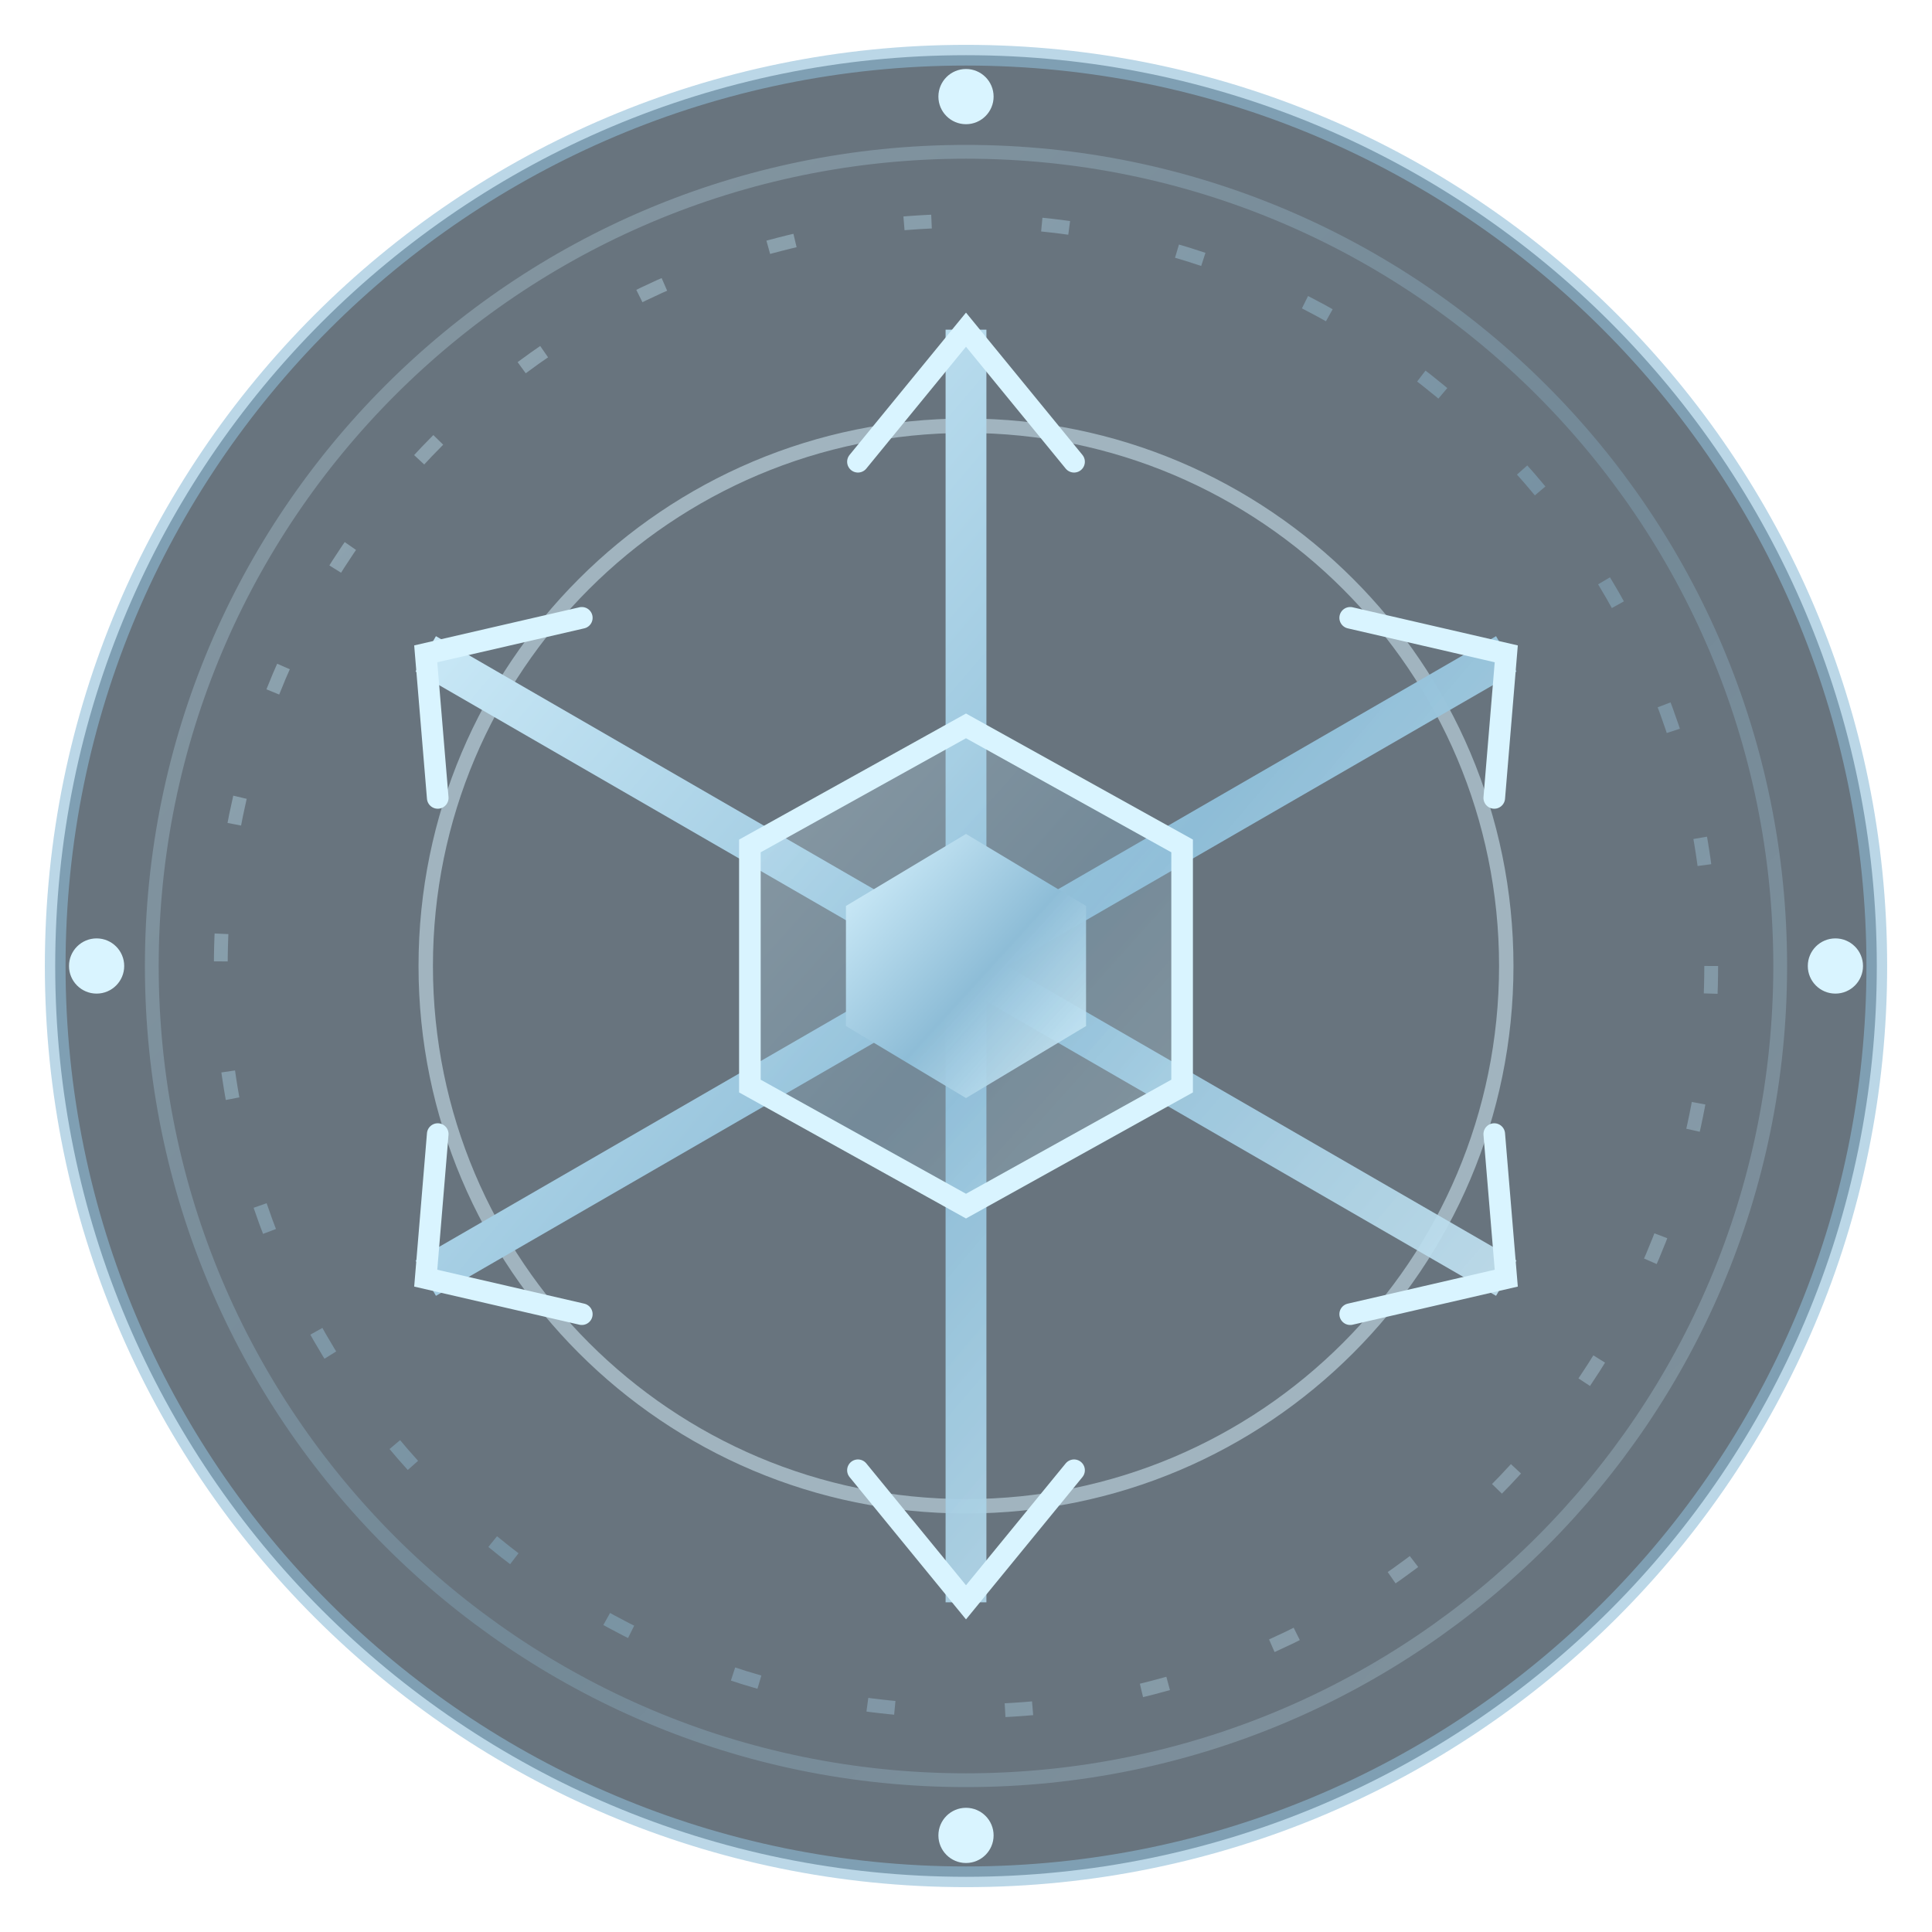
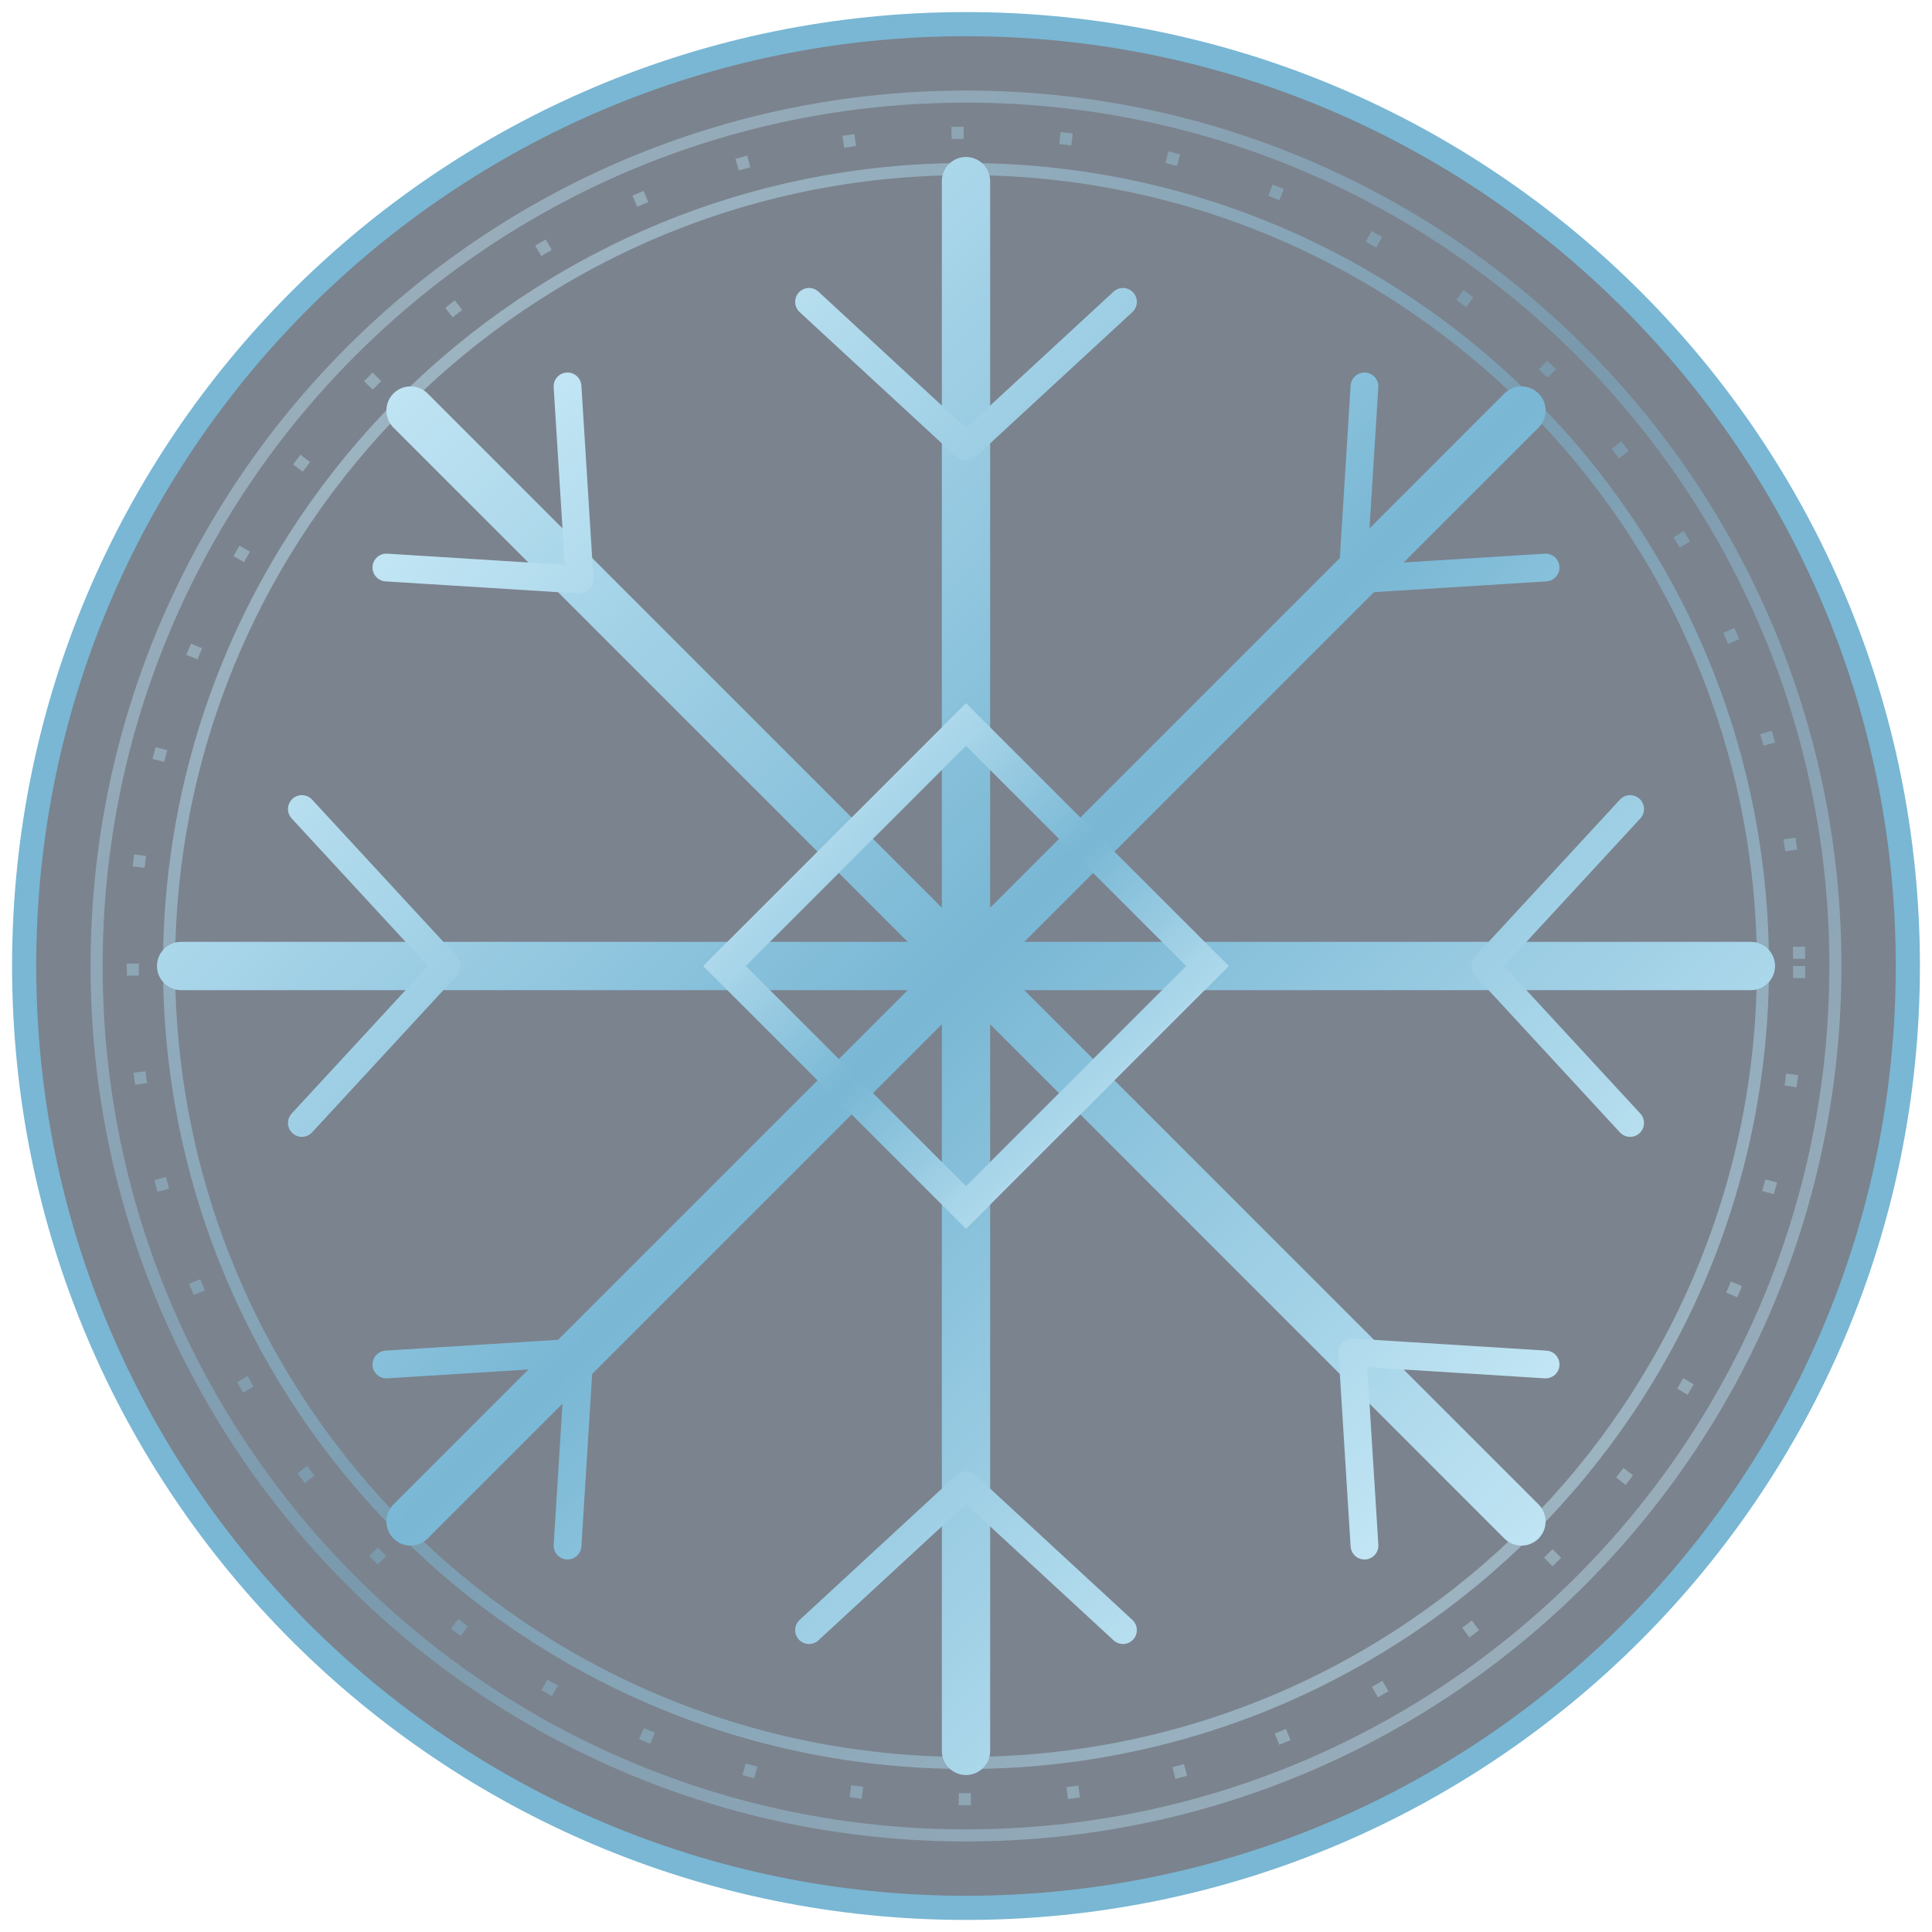
- <svg xmlns="http://www.w3.org/2000/svg" viewBox="0 0 140 140" fill="none">
+ <svg xmlns="http://www.w3.org/2000/svg" viewBox="0 0 160 160" fill="none" aria-hidden="true">
  <defs>
-     <linearGradient id="silver" x1="0" y1="0" x2="1" y2="1">
-       <stop stop-color="#d9f4ff" />
-       <stop offset=".55" stop-color="#8ebdd7" />
-       <stop offset="1" stop-color="#d9f4ff" stop-opacity=".85" />
+     <linearGradient id="metal" x1="0" y1="0" x2="1" y2="1">
+       <stop stop-color="#daf5ff" />
+       <stop offset=".50" stop-color="#79b7d4" />
+       <stop offset="1" stop-color="#daf5ff" />
    </linearGradient>
-     <radialGradient id="glow">
-       <stop stop-color="#8ebdd7" stop-opacity=".27" />
-       <stop offset="1" stop-color="#8ebdd7" stop-opacity="0" />
+     <radialGradient id="shine">
+       <stop stop-color="#79b7d4" stop-opacity=".36" />
+       <stop offset="1" stop-color="#79b7d4" stop-opacity="0" />
    </radialGradient>
-     <linearGradient id="veil" x1="0" y1="0" x2="0" y2="1">
-       <stop stop-color="#d9f4ff" stop-opacity=".21" />
-       <stop offset="1" stop-color="#112434" stop-opacity=".28" />
+     <linearGradient id="fade" x1="0" x2="1">
+       <stop stop-color="white" stop-opacity="0" />
+       <stop offset=".33" stop-color="white" stop-opacity=".05" />
+       <stop offset=".62" stop-color="white" stop-opacity=".9" />
+       <stop offset="1" stop-color="white" />
    </linearGradient>
-     <linearGradient id="fog">
-       <stop stop-color="#fff" stop-opacity="0" />
-       <stop offset=".27" stop-color="#fff" stop-opacity=".18" />
-       <stop offset=".68" stop-color="#fff" stop-opacity=".9" />
-       <stop offset="1" stop-color="#fff" />
-     </linearGradient>
-     <mask id="fogmask">
-       <rect width="860" height="300" fill="url(#fog)" />
+     <mask id="f">
+       <rect width="860" height="300" fill="url(#fade)" />
    </mask>
  </defs>
-   <circle cx="70" cy="70" r="66" fill="#112434" fill-opacity=".63" stroke="#8ebdd7" stroke-opacity=".6" stroke-width="1.5" />
-   <circle cx="70" cy="70" r="59" stroke="url(#silver)" stroke-opacity=".28" stroke-width="1" />
-   <circle cx="70" cy="70" r="54" stroke="url(#silver)" stroke-opacity=".4" stroke-dasharray="2 8" />
-   <g transform="translate(70 70) scale(.87)" color="#d9f4ff">
-     <circle r="45" stroke="currentColor" opacity=".5" fill="none" stroke-width="1.2" />
-     <g stroke="url(#silver)" stroke-width="3.4" fill="none">
-       <path d="M0-53V53M-45-26L45 26M-45 26L45-26" />
+   <circle cx="80" cy="80" r="78" fill="#101e32" fill-opacity=".55" stroke="#79b7d4" stroke-width="2" />
+   <circle cx="80" cy="80" r="72" stroke="url(#metal)" opacity=".44" />
+   <circle cx="80" cy="80" r="69" stroke="url(#metal)" stroke-dasharray="1 8" opacity=".42" />
+   <g>
+     <g stroke="url(#metal)" fill="none" stroke-linecap="round">
+       <path d="M80 15v130M15 80h130M34 34l92 92M126 34l-92 92" stroke-width="4" />
+       <path d="M80 37 67 25M80 37l13-12M80 123l-13 12m13-12 13 12M37 80 25 67M37 80l-12 13M123 80l12-13m-12 13 12 13M48 48l-16-1m16 1-1-16m65 16 16-1m-16 1 1-16M48 112l-16 1m16-1-1 16m65-16 16 1m-16-1 1 16" stroke-width="2.3" />
+       <path d="M80 60l20 20-20 20-20-20Z" stroke-width="2.5" />
    </g>
-     <g stroke="currentColor" stroke-width="1.8" stroke-linecap="round" fill="none">
-       <path d="M-9-42L0-53L9-42M-9 42L0 53L9 42M-44-14L-45-26L-32-29M32 29L45 26L44 14M-44 14L-45 26L-32 29M32-29L45-26L44-14" />
-     </g>
-     <path d="M0-20L18-10V10L0 20L-18 10V-10Z" fill="url(#silver)" fill-opacity=".3" stroke="currentColor" stroke-width="1.8" />
-     <path d="M0-11L10-5V5L0 11L-10 5V-5Z" fill="url(#silver)" />
-   </g>
-   <g fill="#d9f4ff">
-     <circle cx="70" cy="7" r="2" />
-     <circle cx="133" cy="70" r="2" />
-     <circle cx="70" cy="133" r="2" />
-     <circle cx="7" cy="70" r="2" />
+     <circle cx="80" cy="80" r="66" stroke="url(#metal)" opacity=".5" />
  </g>
</svg>
